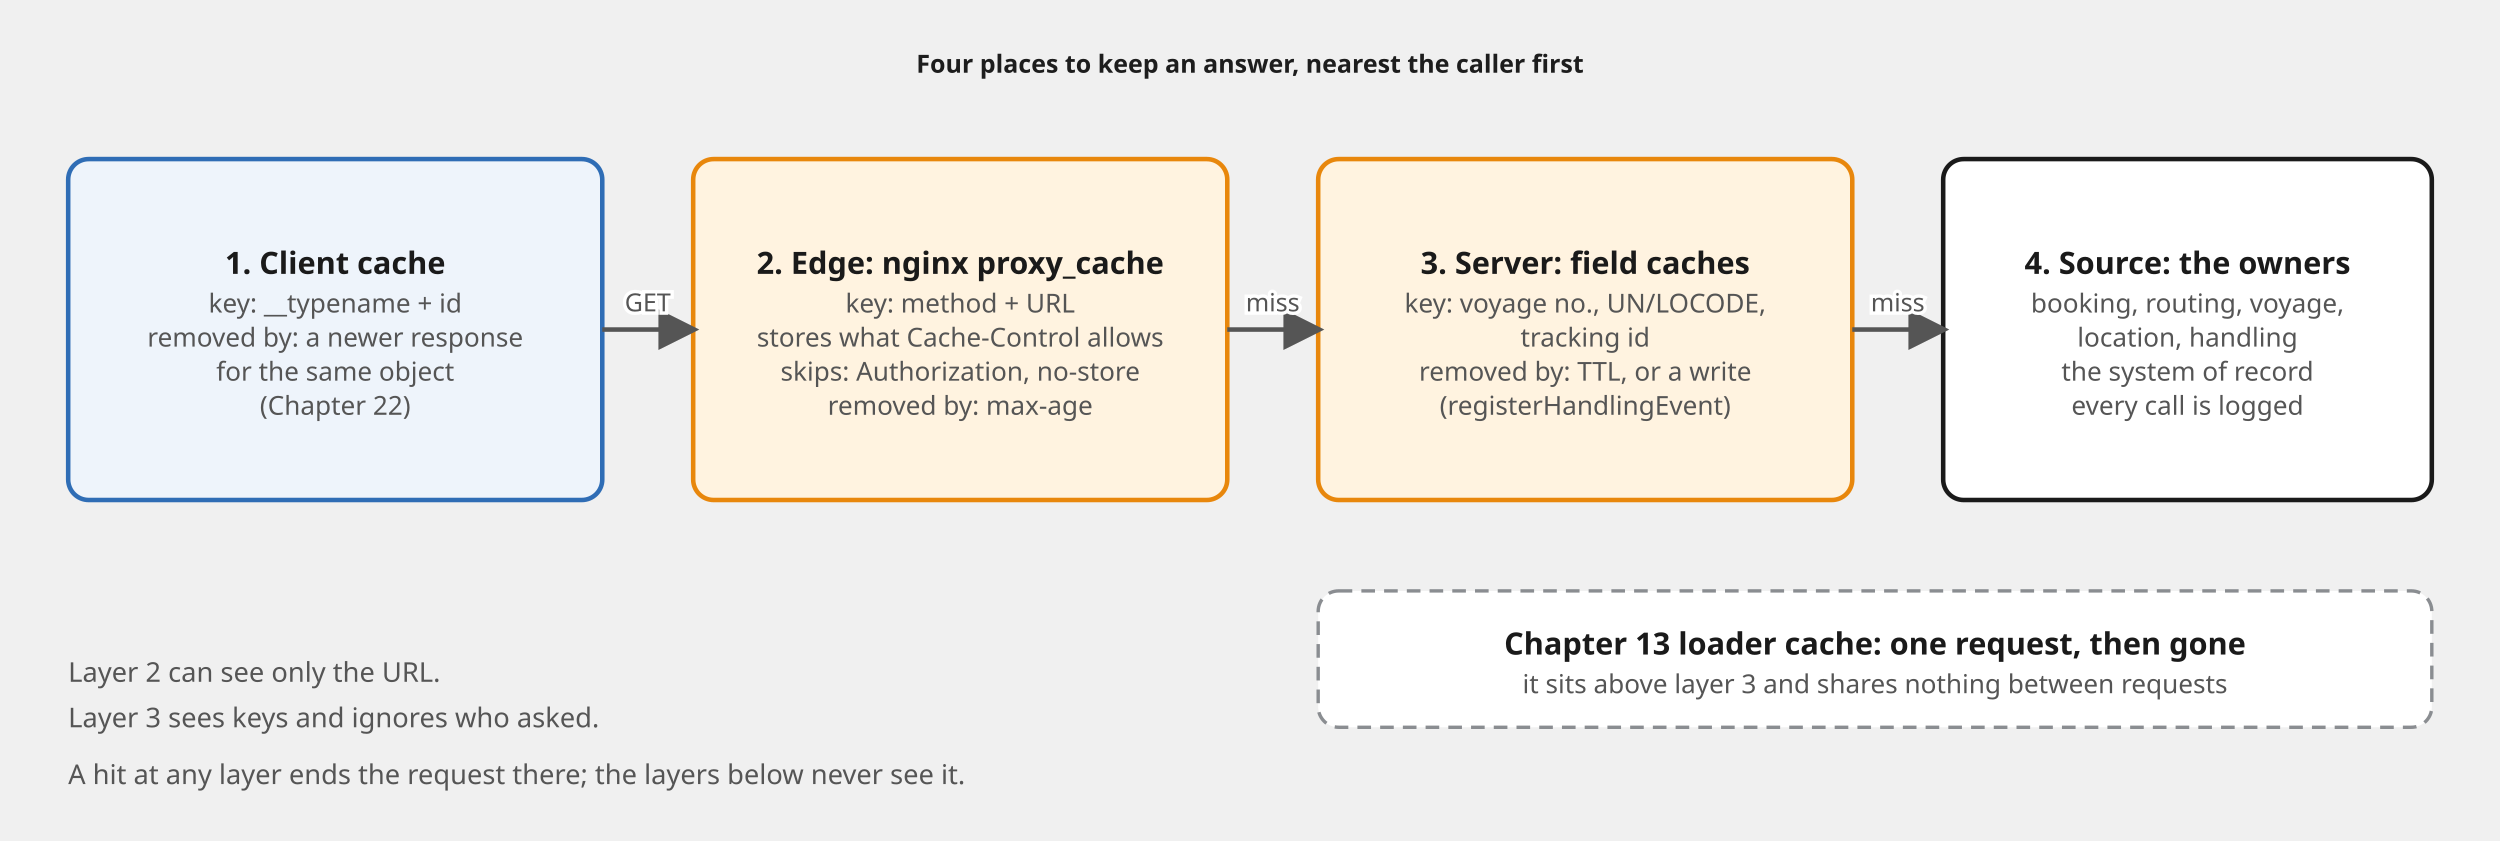
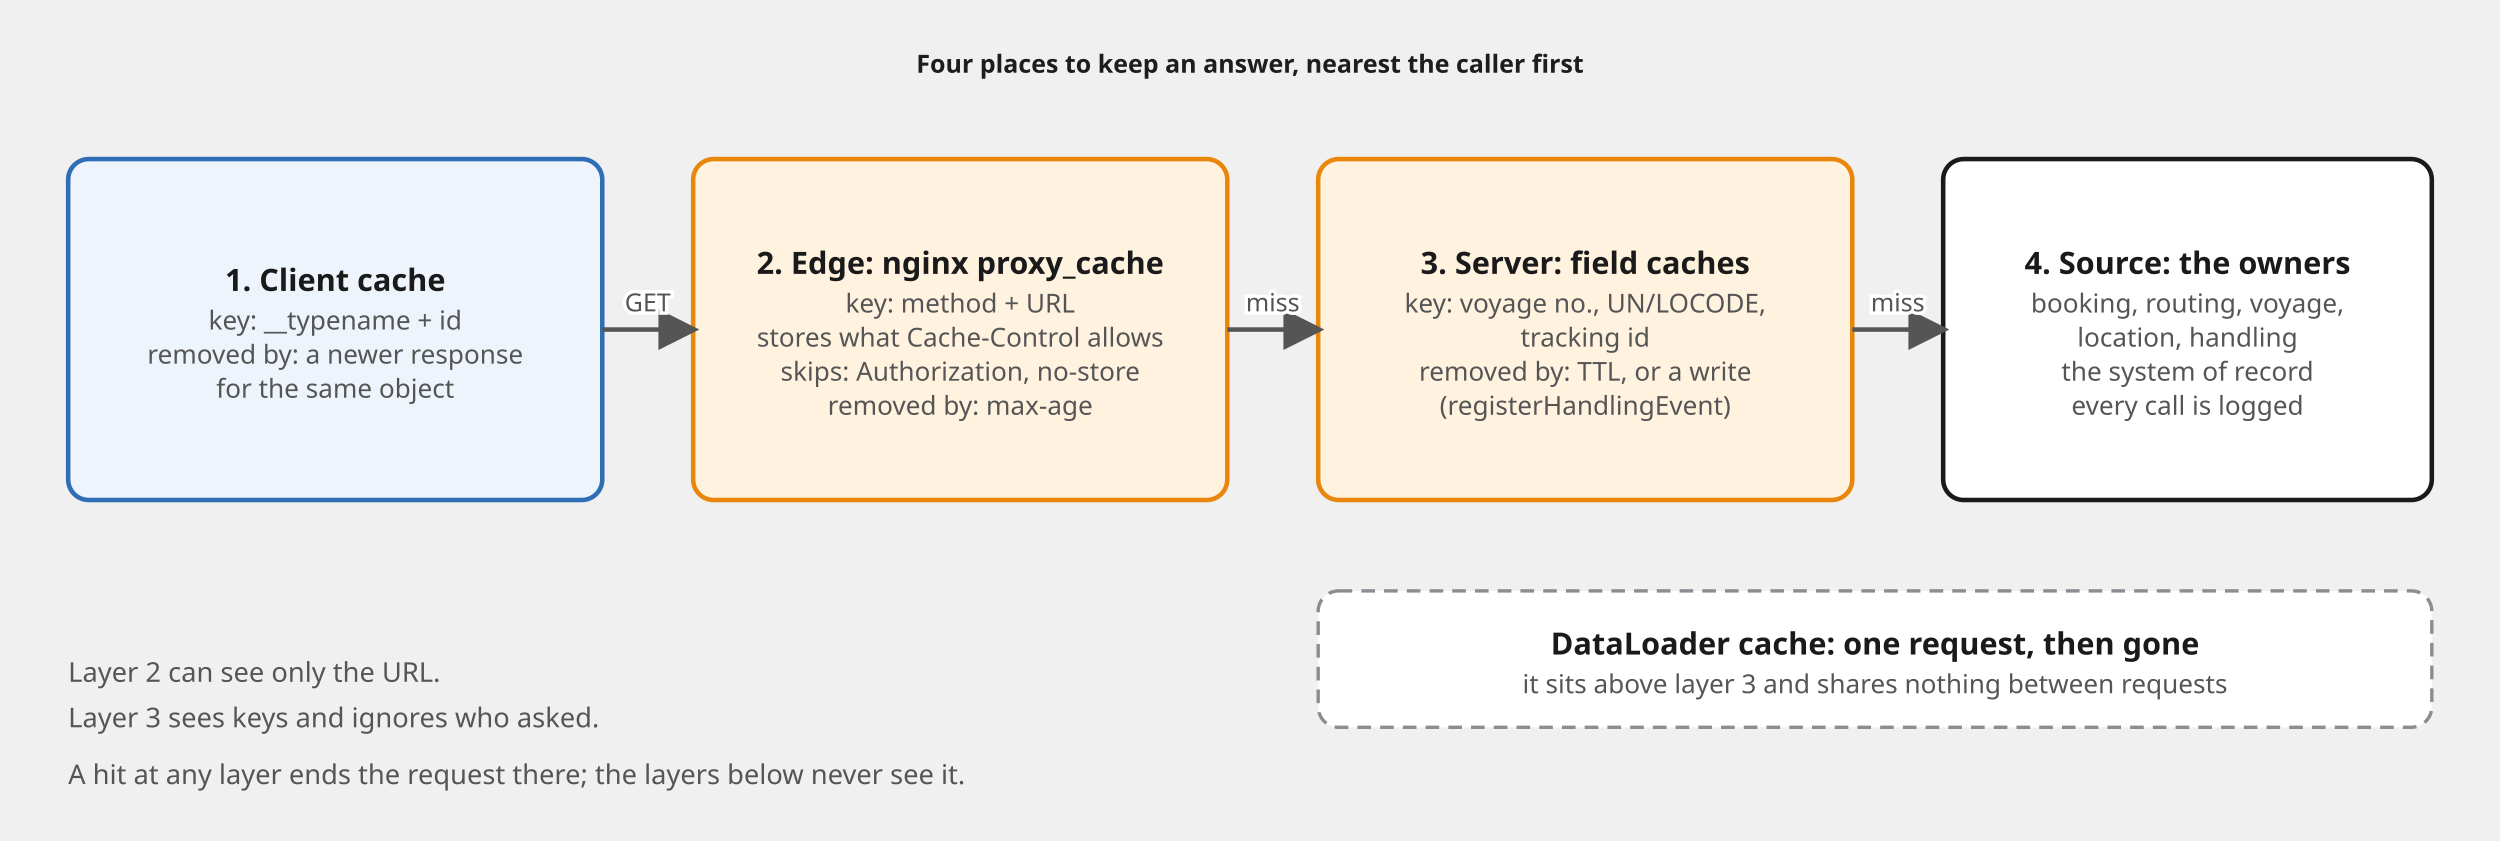
<svg xmlns="http://www.w3.org/2000/svg" viewBox="0 0 1100 370" font-family="'Red Hat Text', system-ui, sans-serif" role="img">
  <defs>
    <marker id="a" viewBox="0 0 10 10" refX="8.5" refY="5" markerWidth="9" markerHeight="9" orient="auto-start-reverse">
      <path d="M0,0 L10,5 L0,10 z" fill="#555" />
    </marker>
    <marker id="am" viewBox="0 0 10 10" refX="8.5" refY="5" markerWidth="9" markerHeight="9" orient="auto-start-reverse">
      <path d="M0,0 L10,5 L0,10 z" fill="#e8870c" />
    </marker>
  </defs>
  <rect x="30" y="70" width="235" height="150" rx="9" fill="#eef4fb" stroke="#2f6db5" stroke-width="2" />
-   <text x="147.5" y="120.5" font-size="13.5" font-weight="700" fill="#1a1a1a" text-anchor="middle">1. Client cache</text>
-   <text x="147.5" y="137.5" font-size="11.5" fill="#555555" text-anchor="middle">key: __typename + id</text>
-   <text x="147.5" y="152.5" font-size="11.5" fill="#555555" text-anchor="middle">removed by: a newer response</text>
-   <text x="147.5" y="167.5" font-size="11.5" fill="#555555" text-anchor="middle">for the same object</text>
-   <text x="147.5" y="182.5" font-size="11.5" fill="#555555" text-anchor="middle">(Chapter 22)</text>
+   <text x="147.5" y="128.0" font-size="13.5" font-weight="700" fill="#1a1a1a" text-anchor="middle">1. Client cache</text>
+   <text x="147.5" y="145.0" font-size="11.5" fill="#555555" text-anchor="middle">key: __typename + id</text>
+   <text x="147.5" y="160.0" font-size="11.5" fill="#555555" text-anchor="middle">removed by: a newer response</text>
+   <text x="147.5" y="175.0" font-size="11.5" fill="#555555" text-anchor="middle">for the same object</text>
  <rect x="305" y="70" width="235" height="150" rx="9" fill="#fff3e0" stroke="#e8870c" stroke-width="2" />
  <text x="422.5" y="120.5" font-size="13.5" font-weight="700" fill="#1a1a1a" text-anchor="middle">2. Edge: nginx proxy_cache</text>
  <text x="422.5" y="137.5" font-size="11.5" fill="#555555" text-anchor="middle">key: method + URL</text>
  <text x="422.5" y="152.5" font-size="11.5" fill="#555555" text-anchor="middle">stores what Cache-Control allows</text>
  <text x="422.5" y="167.5" font-size="11.5" fill="#555555" text-anchor="middle">skips: Authorization, no-store</text>
  <text x="422.5" y="182.5" font-size="11.5" fill="#555555" text-anchor="middle">removed by: max-age</text>
  <rect x="580" y="70" width="235" height="150" rx="9" fill="#fff3e0" stroke="#e8870c" stroke-width="2" />
  <text x="697.5" y="120.5" font-size="13.5" font-weight="700" fill="#1a1a1a" text-anchor="middle">3. Server: field caches</text>
  <text x="697.5" y="137.5" font-size="11.5" fill="#555555" text-anchor="middle">key: voyage no., UN/LOCODE,</text>
  <text x="697.5" y="152.5" font-size="11.5" fill="#555555" text-anchor="middle">tracking id</text>
  <text x="697.5" y="167.5" font-size="11.5" fill="#555555" text-anchor="middle">removed by: TTL, or a write</text>
  <text x="697.5" y="182.5" font-size="11.5" fill="#555555" text-anchor="middle">(registerHandlingEvent)</text>
  <rect x="855" y="70" width="215" height="150" rx="9" fill="#ffffff" stroke="#1a1a1a" stroke-width="2" />
  <text x="962.5" y="120.5" font-size="13.5" font-weight="700" fill="#1a1a1a" text-anchor="middle">4. Source: the owners</text>
  <text x="962.5" y="137.5" font-size="11.5" fill="#555555" text-anchor="middle">booking, routing, voyage,</text>
  <text x="962.5" y="152.5" font-size="11.5" fill="#555555" text-anchor="middle">location, handling</text>
  <text x="962.5" y="167.5" font-size="11.5" fill="#555555" text-anchor="middle">the system of record</text>
  <text x="962.5" y="182.5" font-size="11.5" fill="#555555" text-anchor="middle">every call is logged</text>
  <rect x="580" y="260" width="490" height="60" rx="9" fill="#ffffff" stroke="#8a8d91" stroke-width="1.5" stroke-dasharray="6 4" />
-   <text x="825.0" y="288.0" font-size="13.5" font-weight="700" fill="#1a1a1a" text-anchor="middle">Chapter 13 loader cache: one request, then gone</text>
+   <text x="825.0" y="288.0" font-size="13.5" font-weight="700" fill="#1a1a1a" text-anchor="middle">DataLoader cache: one request, then gone</text>
  <text x="825.0" y="305.0" font-size="11.5" fill="#555555" text-anchor="middle">it sits above layer 3 and shares nothing between requests</text>
  <path d="M265,145 L305,145" fill="none" stroke="#555" stroke-width="2" marker-end="url(#a)" />
  <text x="285.0" y="137.0" font-size="11" fill="#ffffff" stroke="#ffffff" stroke-width="3" paint-order="stroke" text-anchor="middle">GET</text>
  <text x="285.0" y="137.0" font-size="11" fill="#555" text-anchor="middle">GET</text>
  <path d="M540,145 L580,145" fill="none" stroke="#555" stroke-width="2" marker-end="url(#a)" />
  <text x="560.0" y="137.0" font-size="11" fill="#ffffff" stroke="#ffffff" stroke-width="3" paint-order="stroke" text-anchor="middle">miss</text>
  <text x="560.0" y="137.0" font-size="11" fill="#555" text-anchor="middle">miss</text>
  <path d="M815,145 L855,145" fill="none" stroke="#555" stroke-width="2" marker-end="url(#a)" />
  <text x="835.0" y="137.0" font-size="11" fill="#ffffff" stroke="#ffffff" stroke-width="3" paint-order="stroke" text-anchor="middle">miss</text>
  <text x="835.0" y="137.0" font-size="11" fill="#555" text-anchor="middle">miss</text>
  <text x="550" y="32" font-size="11" fill="#1d1d1d" text-anchor="middle" font-weight="700">Four places to keep an answer, nearest the caller first</text>
  <text x="30" y="300" font-size="12" fill="#555555" text-anchor="start">Layer 2 can see only the URL.</text>
  <text x="30" y="320" font-size="12" fill="#555555" text-anchor="start">Layer 3 sees keys and ignores who asked.</text>
  <text x="30" y="345" font-size="12" fill="#555555" text-anchor="start">A hit at any layer ends the request there; the layers below never see it.</text>
</svg>
